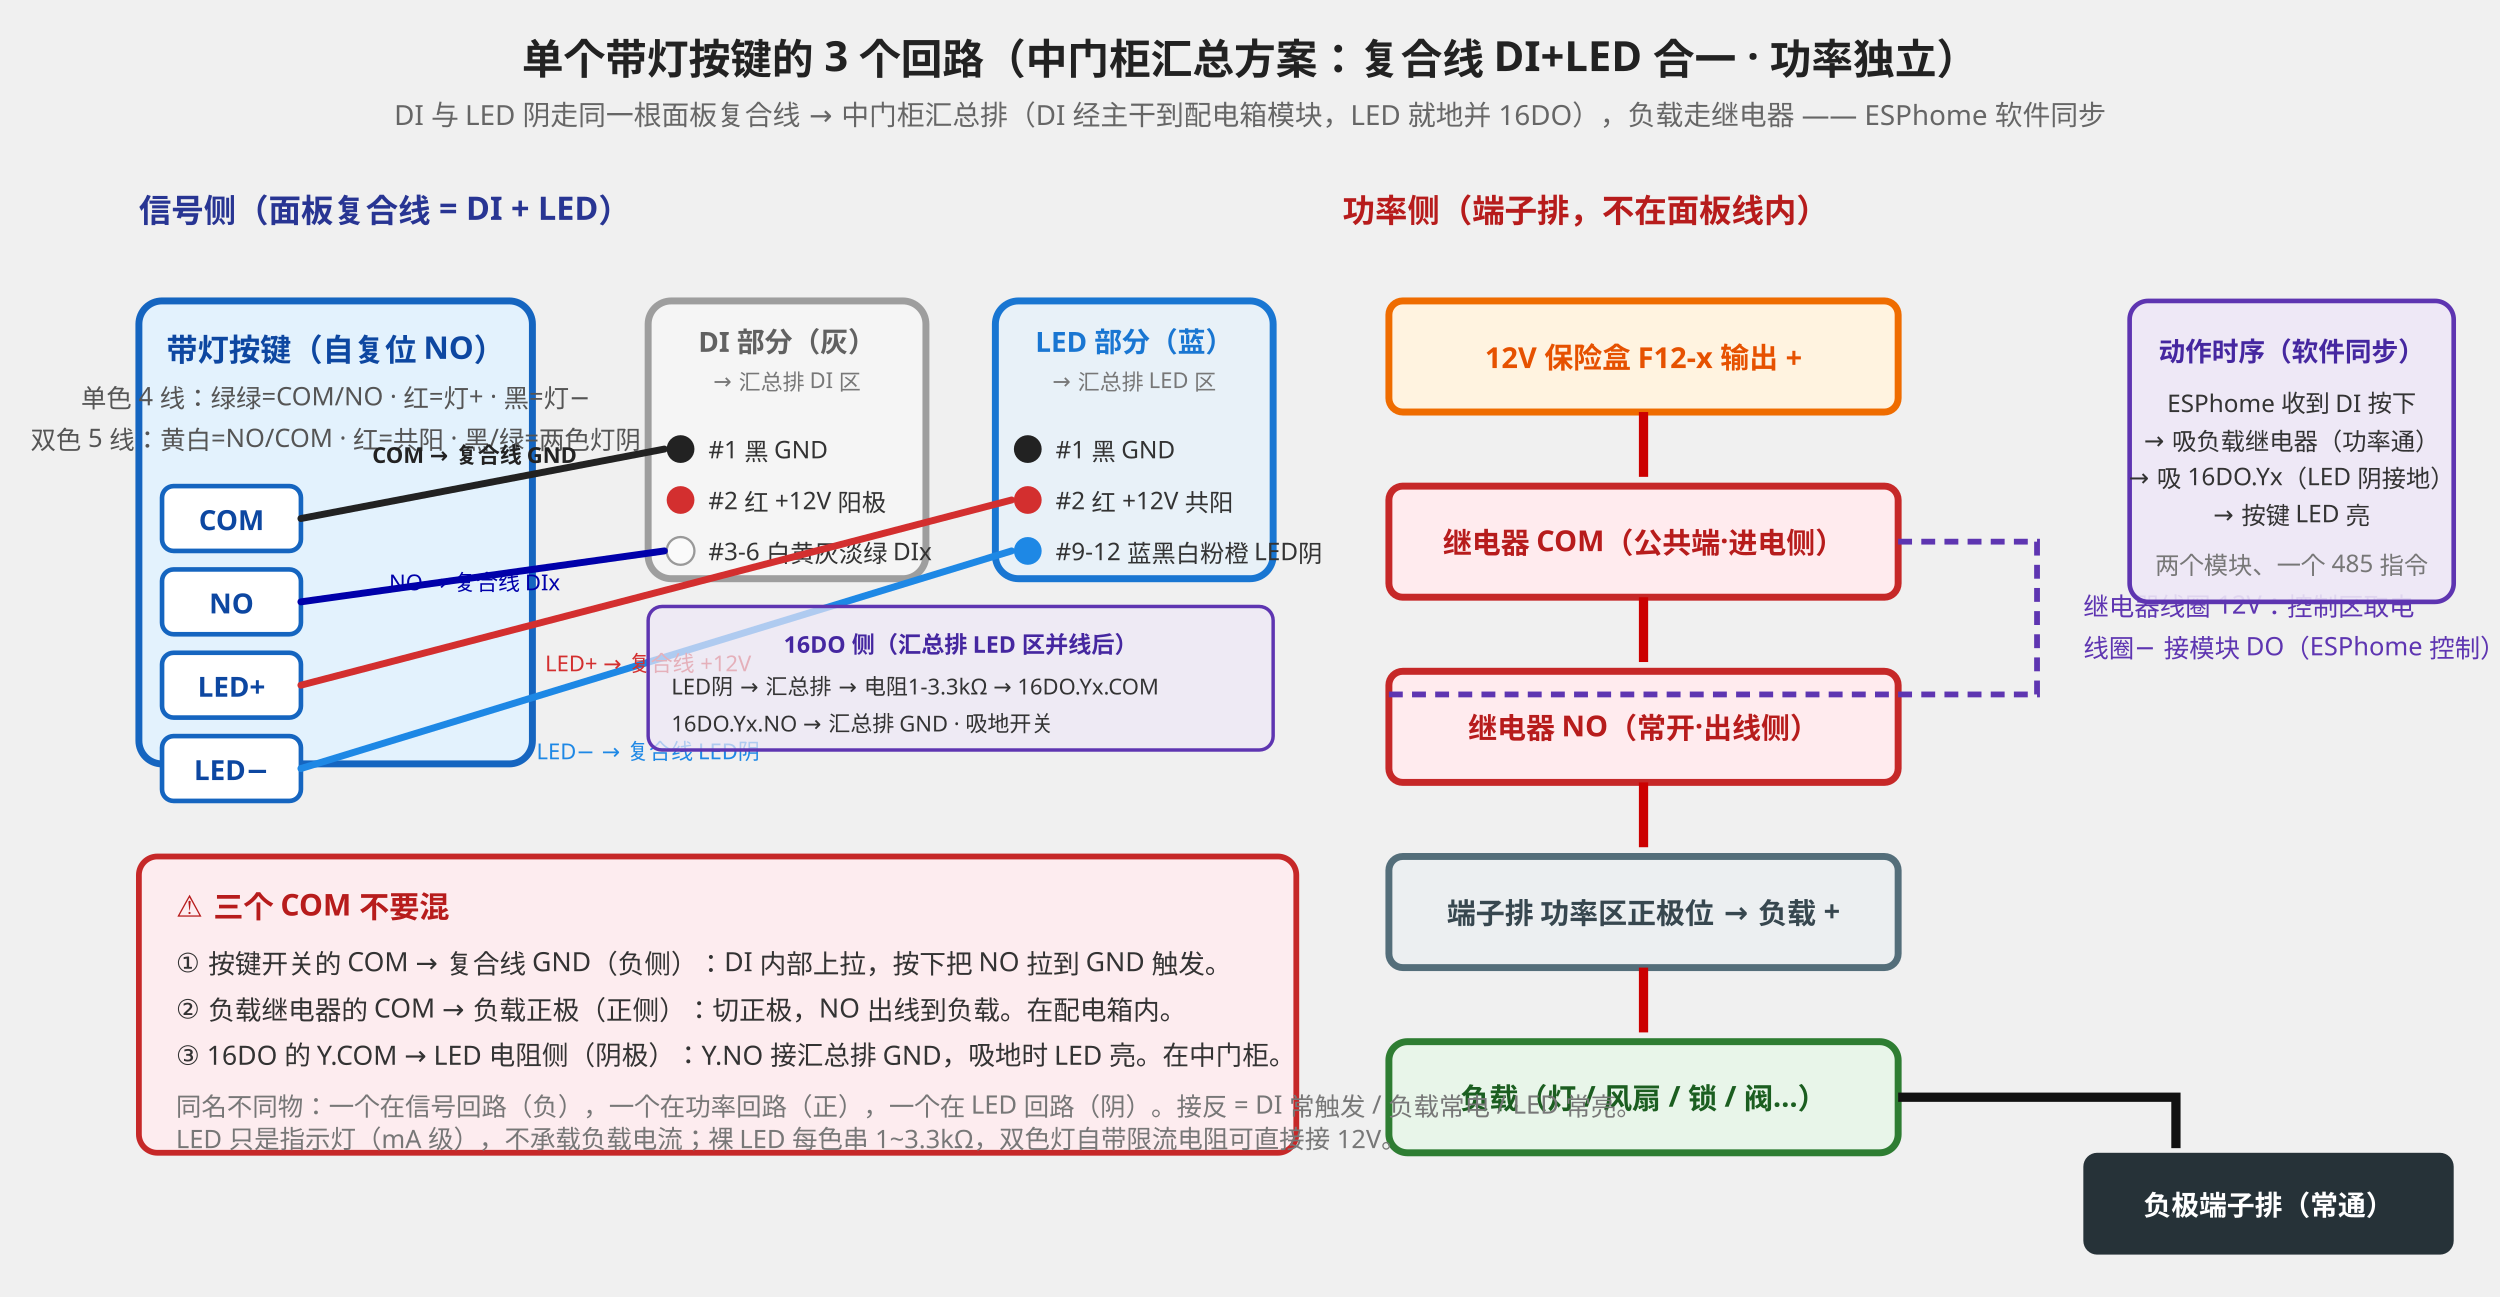
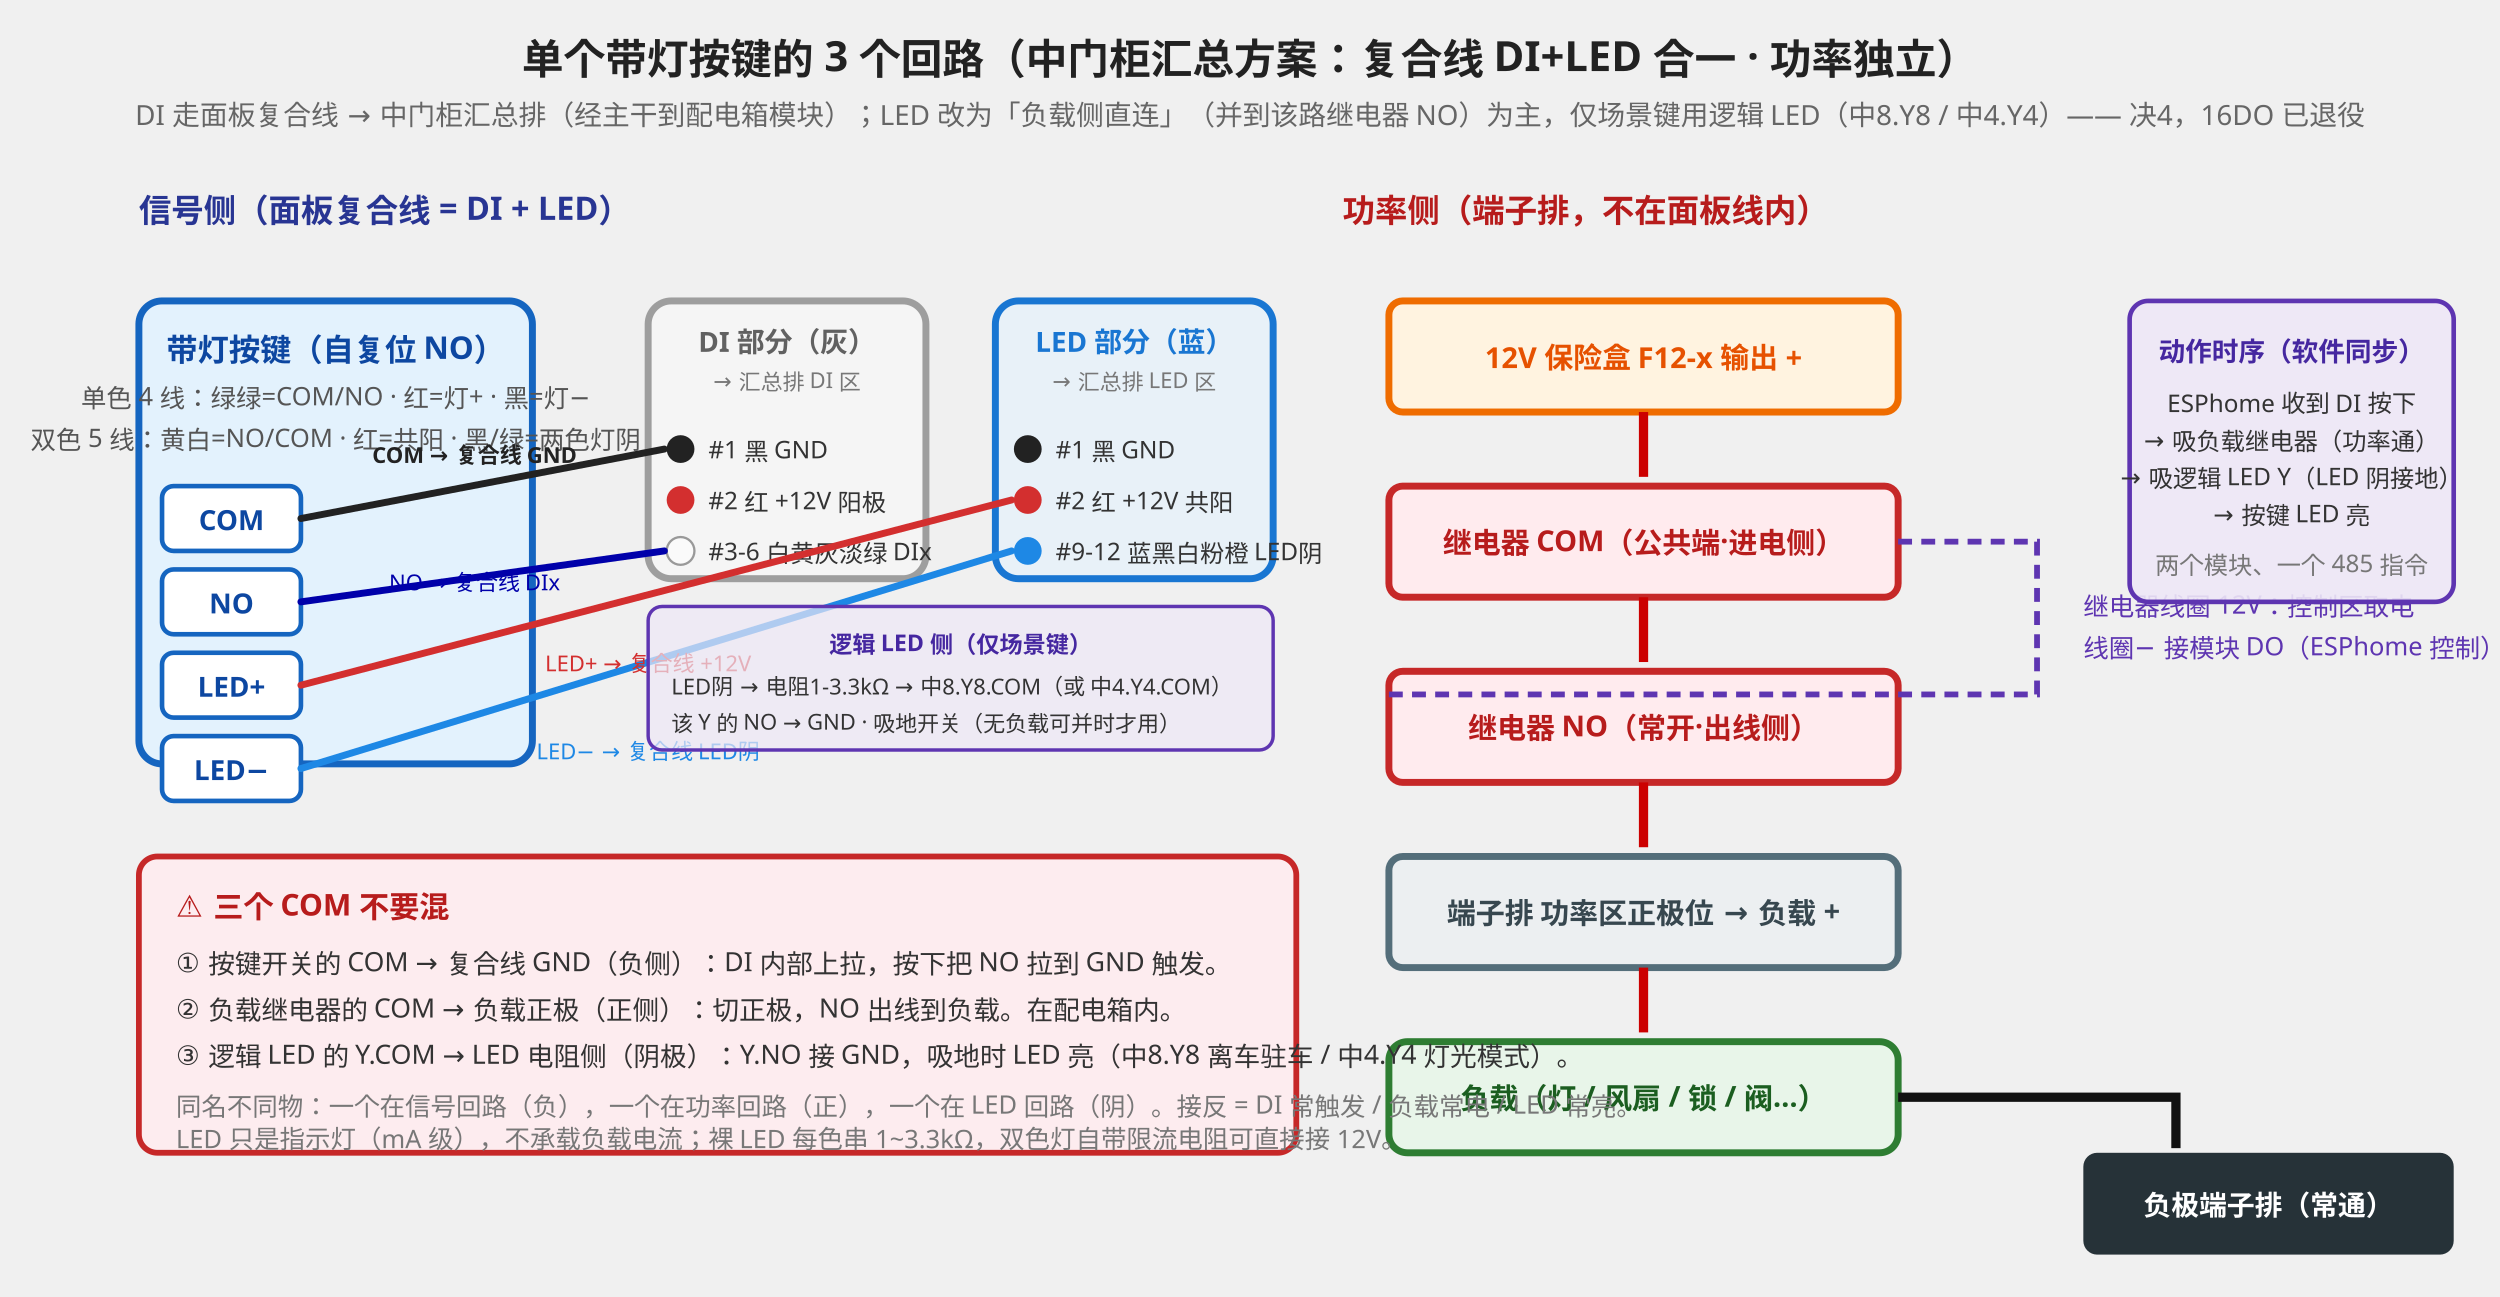
<svg xmlns="http://www.w3.org/2000/svg" viewBox="0 0 1080 560" width="1080" height="560" font-family="sans-serif">
  <text x="540" y="32" text-anchor="middle" font-size="18" font-weight="bold" fill="#222">单个带灯按键的 3 个回路（中门柜汇总方案：复合线 DI+LED 合一 · 功率独立）</text>
-   <text x="540" y="54" text-anchor="middle" font-size="12" fill="#666">DI 与 LED 阴走同一根面板复合线 → 中门柜汇总排（DI 经主干到配电箱模块，LED 就地并 16DO），负载走继电器 —— ESPhome 软件同步</text>
+   <text x="540" y="54" text-anchor="middle" font-size="12" fill="#666">DI 走面板复合线 → 中门柜汇总排（经主干到配电箱模块）；LED 改为「负载侧直连」（并到该路继电器 NO）为主，仅场景键用逻辑 LED（中8.Y8 / 中4.Y4）—— 决4，16DO 已退役</text>
  <text x="60" y="96" font-size="14" font-weight="bold" fill="#283593">信号侧（面板复合线 = DI + LED）</text>
  <rect x="60" y="130" width="170" height="200" rx="10" fill="#e3f2fd" stroke="#1565c0" stroke-width="3" />
  <text x="145" y="156" text-anchor="middle" font-size="13.5" font-weight="bold" fill="#0d47a1">带灯按键（自复位 NO）</text>
  <text x="145" y="176" text-anchor="middle" font-size="11" fill="#555">单色 4 线：绿绿=COM/NO · 红=灯+ · 黑=灯−</text>
  <text x="145" y="194" text-anchor="middle" font-size="11" fill="#555">双色 5 线：黄白=NO/COM · 红=共阳 · 黑/绿=两色灯阴</text>
  <rect x="70" y="210" width="60" height="28" rx="5" fill="#fff" stroke="#1565c0" stroke-width="2" />
  <text x="100" y="229" text-anchor="middle" font-size="12" font-weight="bold" fill="#0d47a1">COM</text>
  <rect x="70" y="246" width="60" height="28" rx="5" fill="#fff" stroke="#1565c0" stroke-width="2" />
  <text x="100" y="265" text-anchor="middle" font-size="12" font-weight="bold" fill="#0d47a1">NO</text>
  <rect x="70" y="282" width="60" height="28" rx="5" fill="#fff" stroke="#1565c0" stroke-width="2" />
  <text x="100" y="301" text-anchor="middle" font-size="12" font-weight="bold" fill="#0d47a1">LED+</text>
  <rect x="70" y="318" width="60" height="28" rx="5" fill="#fff" stroke="#1565c0" stroke-width="2" />
  <text x="100" y="337" text-anchor="middle" font-size="12" font-weight="bold" fill="#0d47a1">LED−</text>
  <rect x="280" y="130" width="120" height="120" rx="10" fill="#f5f5f5" stroke="#9e9e9e" stroke-width="3" />
  <text x="340" y="152" text-anchor="middle" font-size="12" font-weight="bold" fill="#616161">DI 部分（灰）</text>
  <text x="340" y="168" text-anchor="middle" font-size="9.5" fill="#777">→ 汇总排 DI 区</text>
  <g font-size="10.5">
    <circle cx="294" cy="194" r="6" fill="#222" />
    <text x="306" y="198" fill="#333">#1 黑 GND</text>
    <circle cx="294" cy="216" r="6" fill="#d32f2f" />
    <text x="306" y="220" fill="#333">#2 红 +12V 阳极</text>
    <circle cx="294" cy="238" r="6" fill="#fafafa" stroke="#999" />
    <text x="306" y="242" fill="#333">#3-6 白黄灰淡绿 DIx</text>
  </g>
  <rect x="430" y="130" width="120" height="120" rx="10" fill="#e3f2fd" fill-opacity="0.6" stroke="#1976d2" stroke-width="3" />
  <text x="490" y="152" text-anchor="middle" font-size="12" font-weight="bold" fill="#1976d2">LED 部分（蓝）</text>
  <text x="490" y="168" text-anchor="middle" font-size="9.5" fill="#777">→ 汇总排 LED 区</text>
  <g font-size="10.5">
    <circle cx="444" cy="194" r="6" fill="#222" />
    <text x="456" y="198" fill="#333">#1 黑 GND</text>
    <circle cx="444" cy="216" r="6" fill="#d32f2f" />
    <text x="456" y="220" fill="#333">#2 红 +12V 共阳</text>
    <circle cx="444" cy="238" r="6" fill="#1e88e5" />
    <text x="456" y="242" fill="#333">#9-12 蓝黑白粉橙 LED阴</text>
  </g>
  <g stroke-linecap="round">
    <line x1="130" y1="224" x2="287" y2="194" stroke="#222" stroke-width="3" />
    <line x1="130" y1="260" x2="287" y2="238" stroke="#00a" stroke-width="3" />
    <line x1="130" y1="296" x2="437" y2="216" stroke="#d32f2f" stroke-width="3" />
    <line x1="130" y1="332" x2="437" y2="238" stroke="#1e88e5" stroke-width="3" />
  </g>
  <text x="205" y="200" text-anchor="middle" font-size="9.5" fill="#222" font-weight="bold">COM → 复合线 GND</text>
  <text x="205" y="255" text-anchor="middle" font-size="9.5" fill="#00a">NO → 复合线 DIx</text>
  <text x="280" y="290" text-anchor="middle" font-size="9.5" fill="#d32f2f">LED+ → 复合线 +12V</text>
  <text x="280" y="328" text-anchor="middle" font-size="9.5" fill="#1e88e5">LED− → 复合线 LED阴</text>
  <rect x="280" y="262" width="270" height="62" rx="6" fill="#ede7f6" fill-opacity="0.7" stroke="#5e35b1" stroke-width="1.5" />
-   <text x="415" y="282" text-anchor="middle" font-size="10" font-weight="bold" fill="#4527a0">16DO 侧（汇总排 LED 区并线后）</text>
-   <text x="290" y="300" font-size="9.5" fill="#333">LED阴 → 汇总排 → 电阻1-3.3kΩ → 16DO.Yx.COM</text>
-   <text x="290" y="316" font-size="9.5" fill="#333">16DO.Yx.NO → 汇总排 GND · 吸地开关</text>
+   <text x="415" y="282" text-anchor="middle" font-size="10" font-weight="bold" fill="#4527a0">逻辑 LED 侧（仅场景键）</text>
+   <text x="290" y="300" font-size="9.5" fill="#333">LED阴 → 电阻1-3.3kΩ → 中8.Y8.COM（或 中4.Y4.COM）</text>
+   <text x="290" y="316" font-size="9.5" fill="#333">该 Y 的 NO → GND · 吸地开关（无负载可并时才用）</text>
  <text x="580" y="96" font-size="14" font-weight="bold" fill="#b71c1c">功率侧（端子排，不在面板线内）</text>
  <rect x="600" y="130" width="220" height="48" rx="6" fill="#fff3e0" stroke="#ef6c00" stroke-width="3" />
  <text x="710" y="159" text-anchor="middle" font-size="12.5" font-weight="bold" fill="#e65100">12V 保险盒 F12-x 输出 +</text>
  <line x1="710" y1="178" x2="710" y2="206" stroke="#c00" stroke-width="4" />
  <rect x="600" y="210" width="220" height="48" rx="6" fill="#ffebee" stroke="#c62828" stroke-width="3" />
  <text x="710" y="239" text-anchor="middle" font-size="12.5" font-weight="bold" fill="#b71c1c">继电器 COM（公共端·进电侧）</text>
  <line x1="710" y1="258" x2="710" y2="286" stroke="#c00" stroke-width="4" />
  <rect x="600" y="290" width="220" height="48" rx="6" fill="#ffebee" stroke="#c62828" stroke-width="3" />
  <text x="710" y="319" text-anchor="middle" font-size="12.5" font-weight="bold" fill="#b71c1c">继电器 NO（常开·出线侧）</text>
  <line x1="710" y1="338" x2="710" y2="366" stroke="#c00" stroke-width="4" />
  <rect x="600" y="370" width="220" height="48" rx="6" fill="#eceff1" stroke="#546e7a" stroke-width="3" />
  <text x="710" y="399" text-anchor="middle" font-size="12.5" font-weight="bold" fill="#37474f">端子排 功率区正极位 → 负载 +</text>
  <line x1="710" y1="418" x2="710" y2="446" stroke="#c00" stroke-width="4" />
  <rect x="600" y="450" width="220" height="48" rx="8" fill="#e8f5e9" stroke="#2e7d32" stroke-width="3" />
  <text x="710" y="479" text-anchor="middle" font-size="12.5" font-weight="bold" fill="#1b5e20">负载（灯 / 风扇 / 锁 / 阀…）</text>
  <path d="M820,474 H940 V496" fill="none" stroke="#111" stroke-width="4" />
  <rect x="900" y="498" width="160" height="44" rx="6" fill="#263238" />
  <text x="980" y="525" text-anchor="middle" font-size="12" font-weight="bold" fill="#fff">负极端子排（常通）</text>
  <path d="M820,234 H880 V300 H600" fill="none" stroke="#5e35b1" stroke-width="2.5" stroke-dasharray="6,4" />
  <text x="900" y="266" font-size="11" fill="#5e35b1">继电器线圈 12V：控制区取电</text>
  <text x="900" y="284" font-size="11" fill="#5e35b1">线圈− 接模块 DO（ESPhome 控制）</text>
  <g>
    <rect x="920" y="130" width="140" height="130" rx="8" fill="#ede7f6" fill-opacity="0.9" stroke="#5e35b1" stroke-width="2" />
    <text x="990" y="156" text-anchor="middle" font-size="11.5" font-weight="bold" fill="#4527a0">动作时序（软件同步）</text>
    <text x="990" y="178" text-anchor="middle" font-size="10.5" fill="#333">ESPhome 收到 DI 按下</text>
    <text x="990" y="194" text-anchor="middle" font-size="10.5" fill="#333">→ 吸负载继电器（功率通）</text>
-     <text x="990" y="210" text-anchor="middle" font-size="10.5" fill="#333">→ 吸 16DO.Yx（LED 阴接地）</text>
+     <text x="990" y="210" text-anchor="middle" font-size="10.5" fill="#333">→ 吸逻辑 LED Y（LED 阴接地）</text>
    <text x="990" y="226" text-anchor="middle" font-size="10.5" fill="#333">→ 按键 LED 亮</text>
    <text x="990" y="248" text-anchor="middle" font-size="10.5" fill="#777">两个模块、一个 485 指令</text>
  </g>
  <g>
    <rect x="60" y="370" width="500" height="128" rx="8" fill="#ffebee" fill-opacity="0.85" stroke="#c62828" stroke-width="2.5" />
    <text x="76" y="396" font-size="13" font-weight="bold" fill="#b71c1c">⚠ 三个 COM 不要混</text>
    <text x="76" y="420" font-size="11.5" fill="#333">① 按键开关的 COM → 复合线 GND（负侧）：DI 内部上拉，按下把 NO 拉到 GND 触发。</text>
    <text x="76" y="440" font-size="11.5" fill="#333">② 负载继电器的 COM → 负载正极（正侧）：切正极，NO 出线到负载。在配电箱内。</text>
-     <text x="76" y="460" font-size="11.5" fill="#333">③ 16DO 的 Y.COM → LED 电阻侧（阴极）：Y.NO 接汇总排 GND，吸地时 LED 亮。在中门柜。</text>
+     <text x="76" y="460" font-size="11.5" fill="#333">③ 逻辑 LED 的 Y.COM → LED 电阻侧（阴极）：Y.NO 接 GND，吸地时 LED 亮（中8.Y8 离车驻车 / 中4.Y4 灯光模式）。</text>
    <text x="76" y="482" font-size="11" fill="#777">同名不同物：一个在信号回路（负），一个在功率回路（正），一个在 LED 回路（阴）。接反 = DI 常触发 / 负载常电 / LED 常亮。</text>
    <text x="76" y="496" font-size="11" fill="#777">LED 只是指示灯（mA 级），不承载负载电流；裸 LED 每色串 1~3.3kΩ，双色灯自带限流电阻可直接接 12V。</text>
  </g>
</svg>
